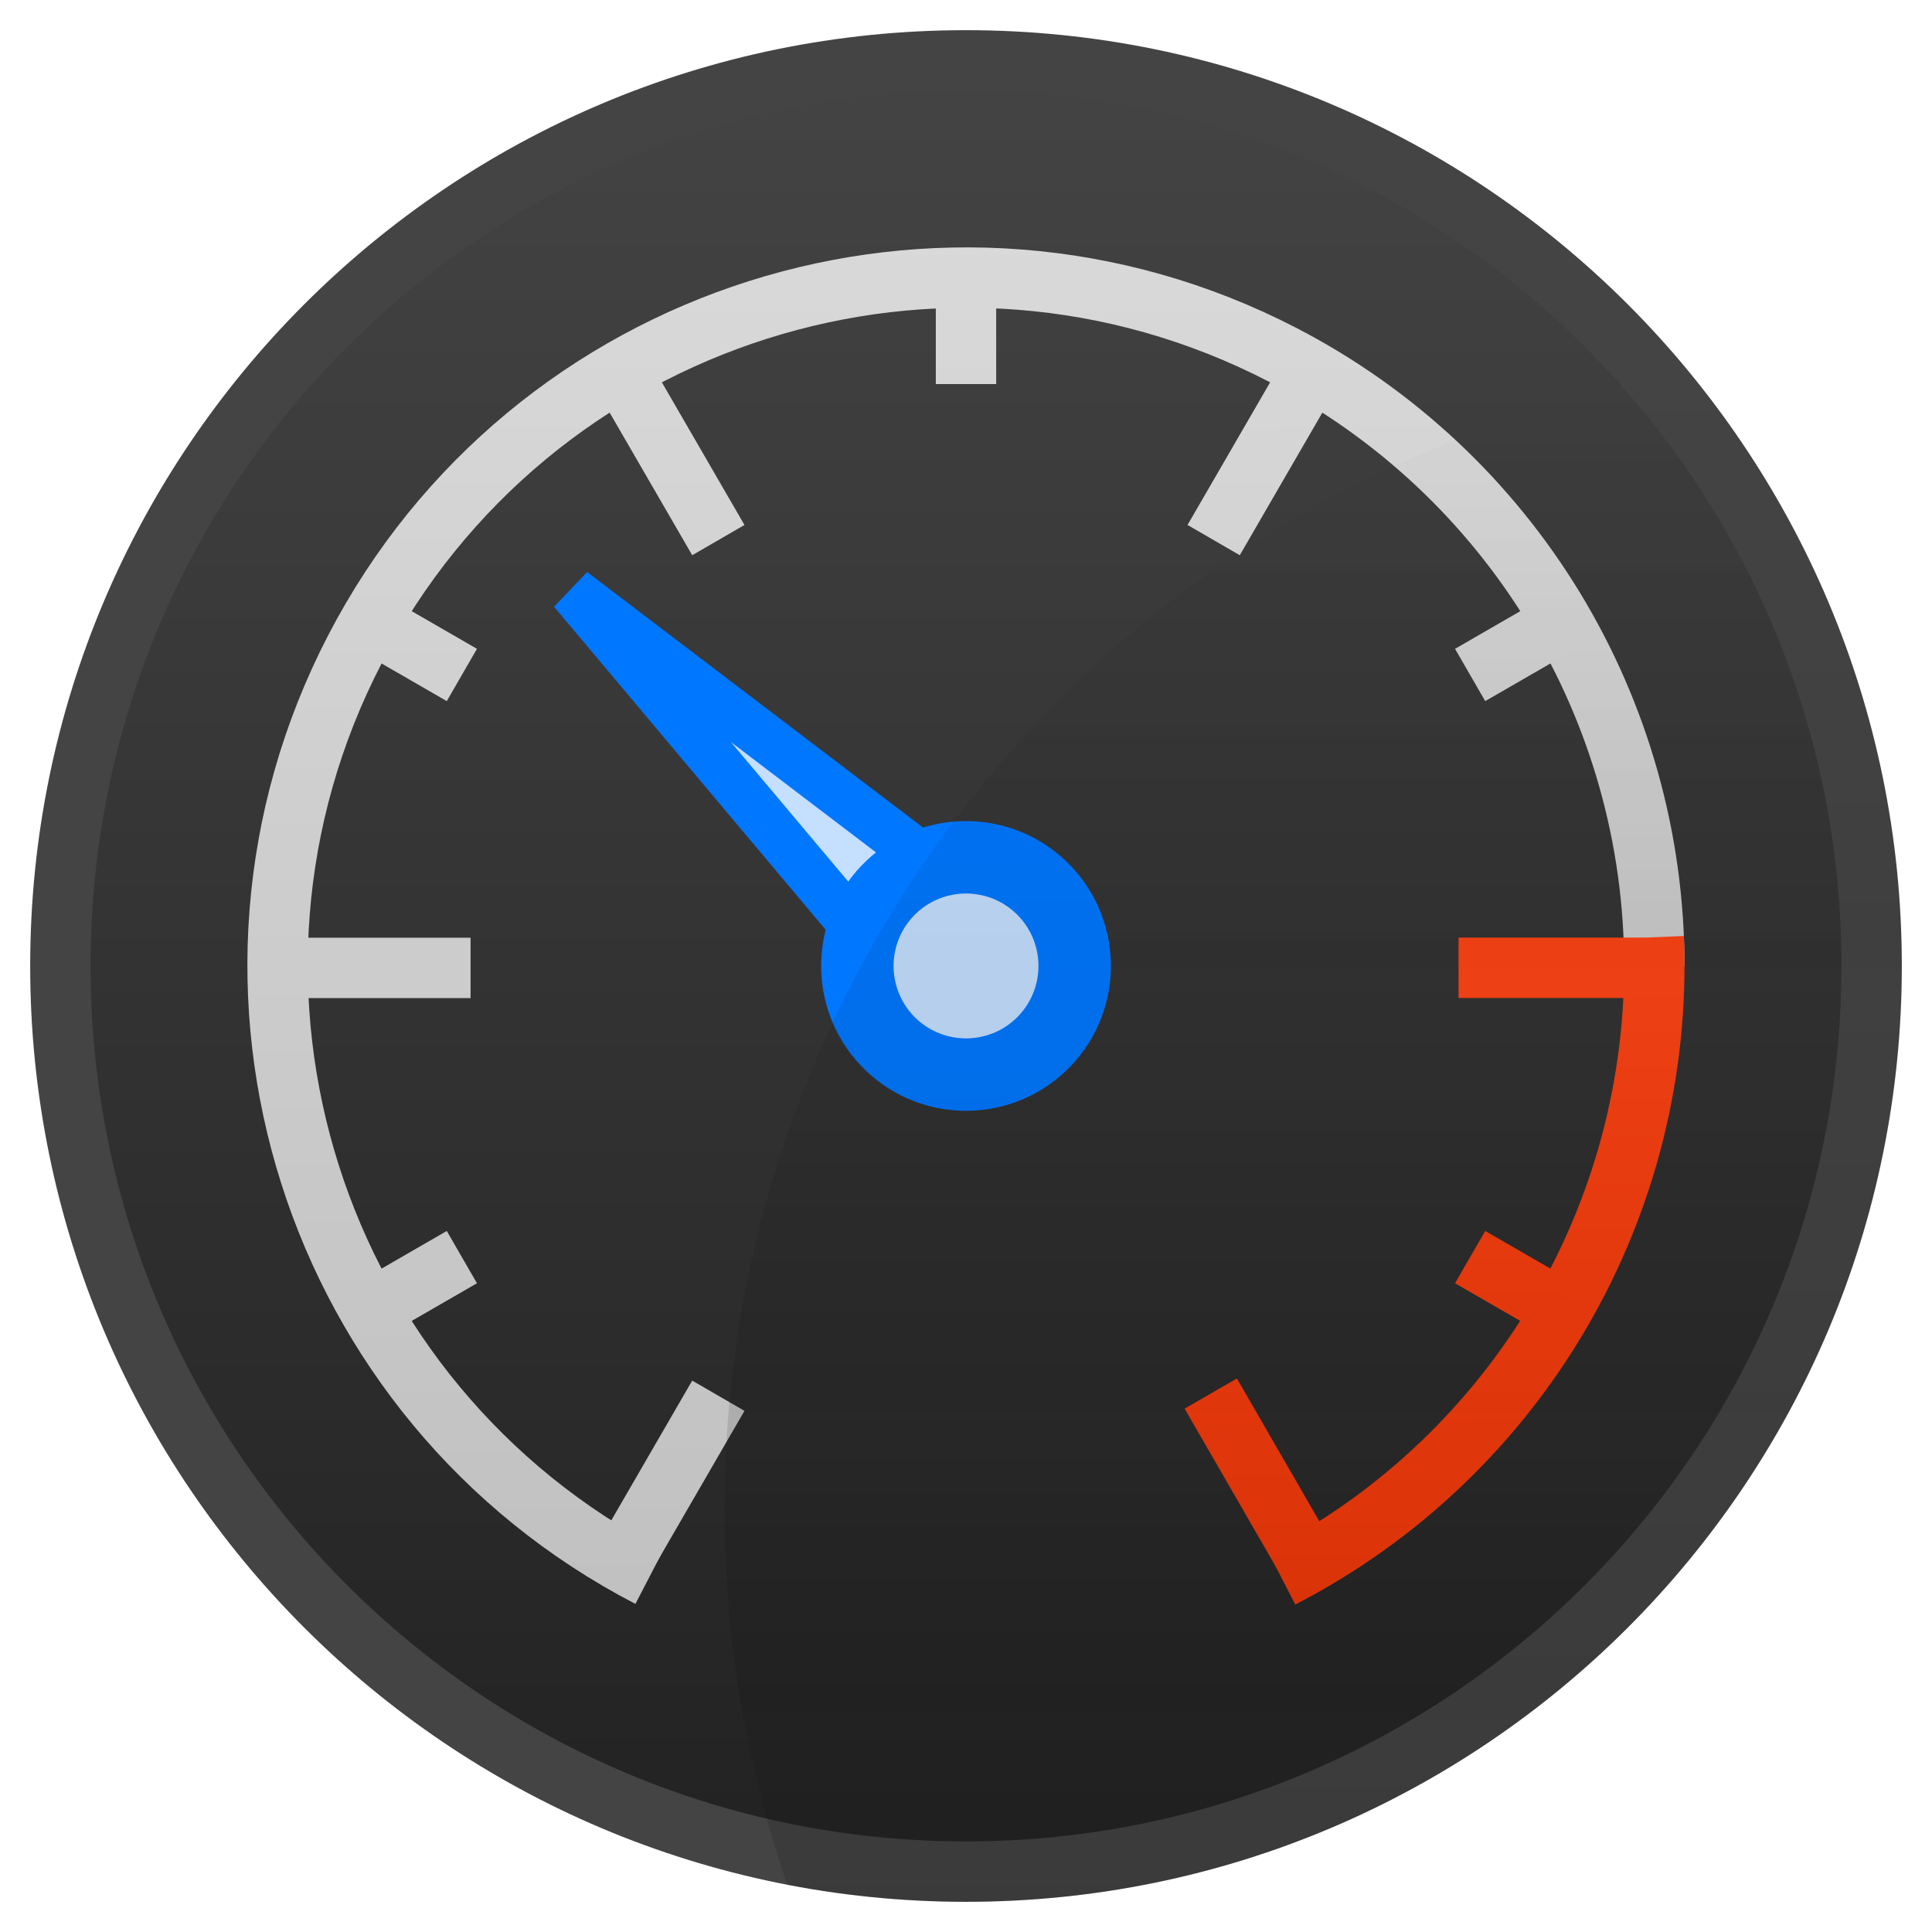
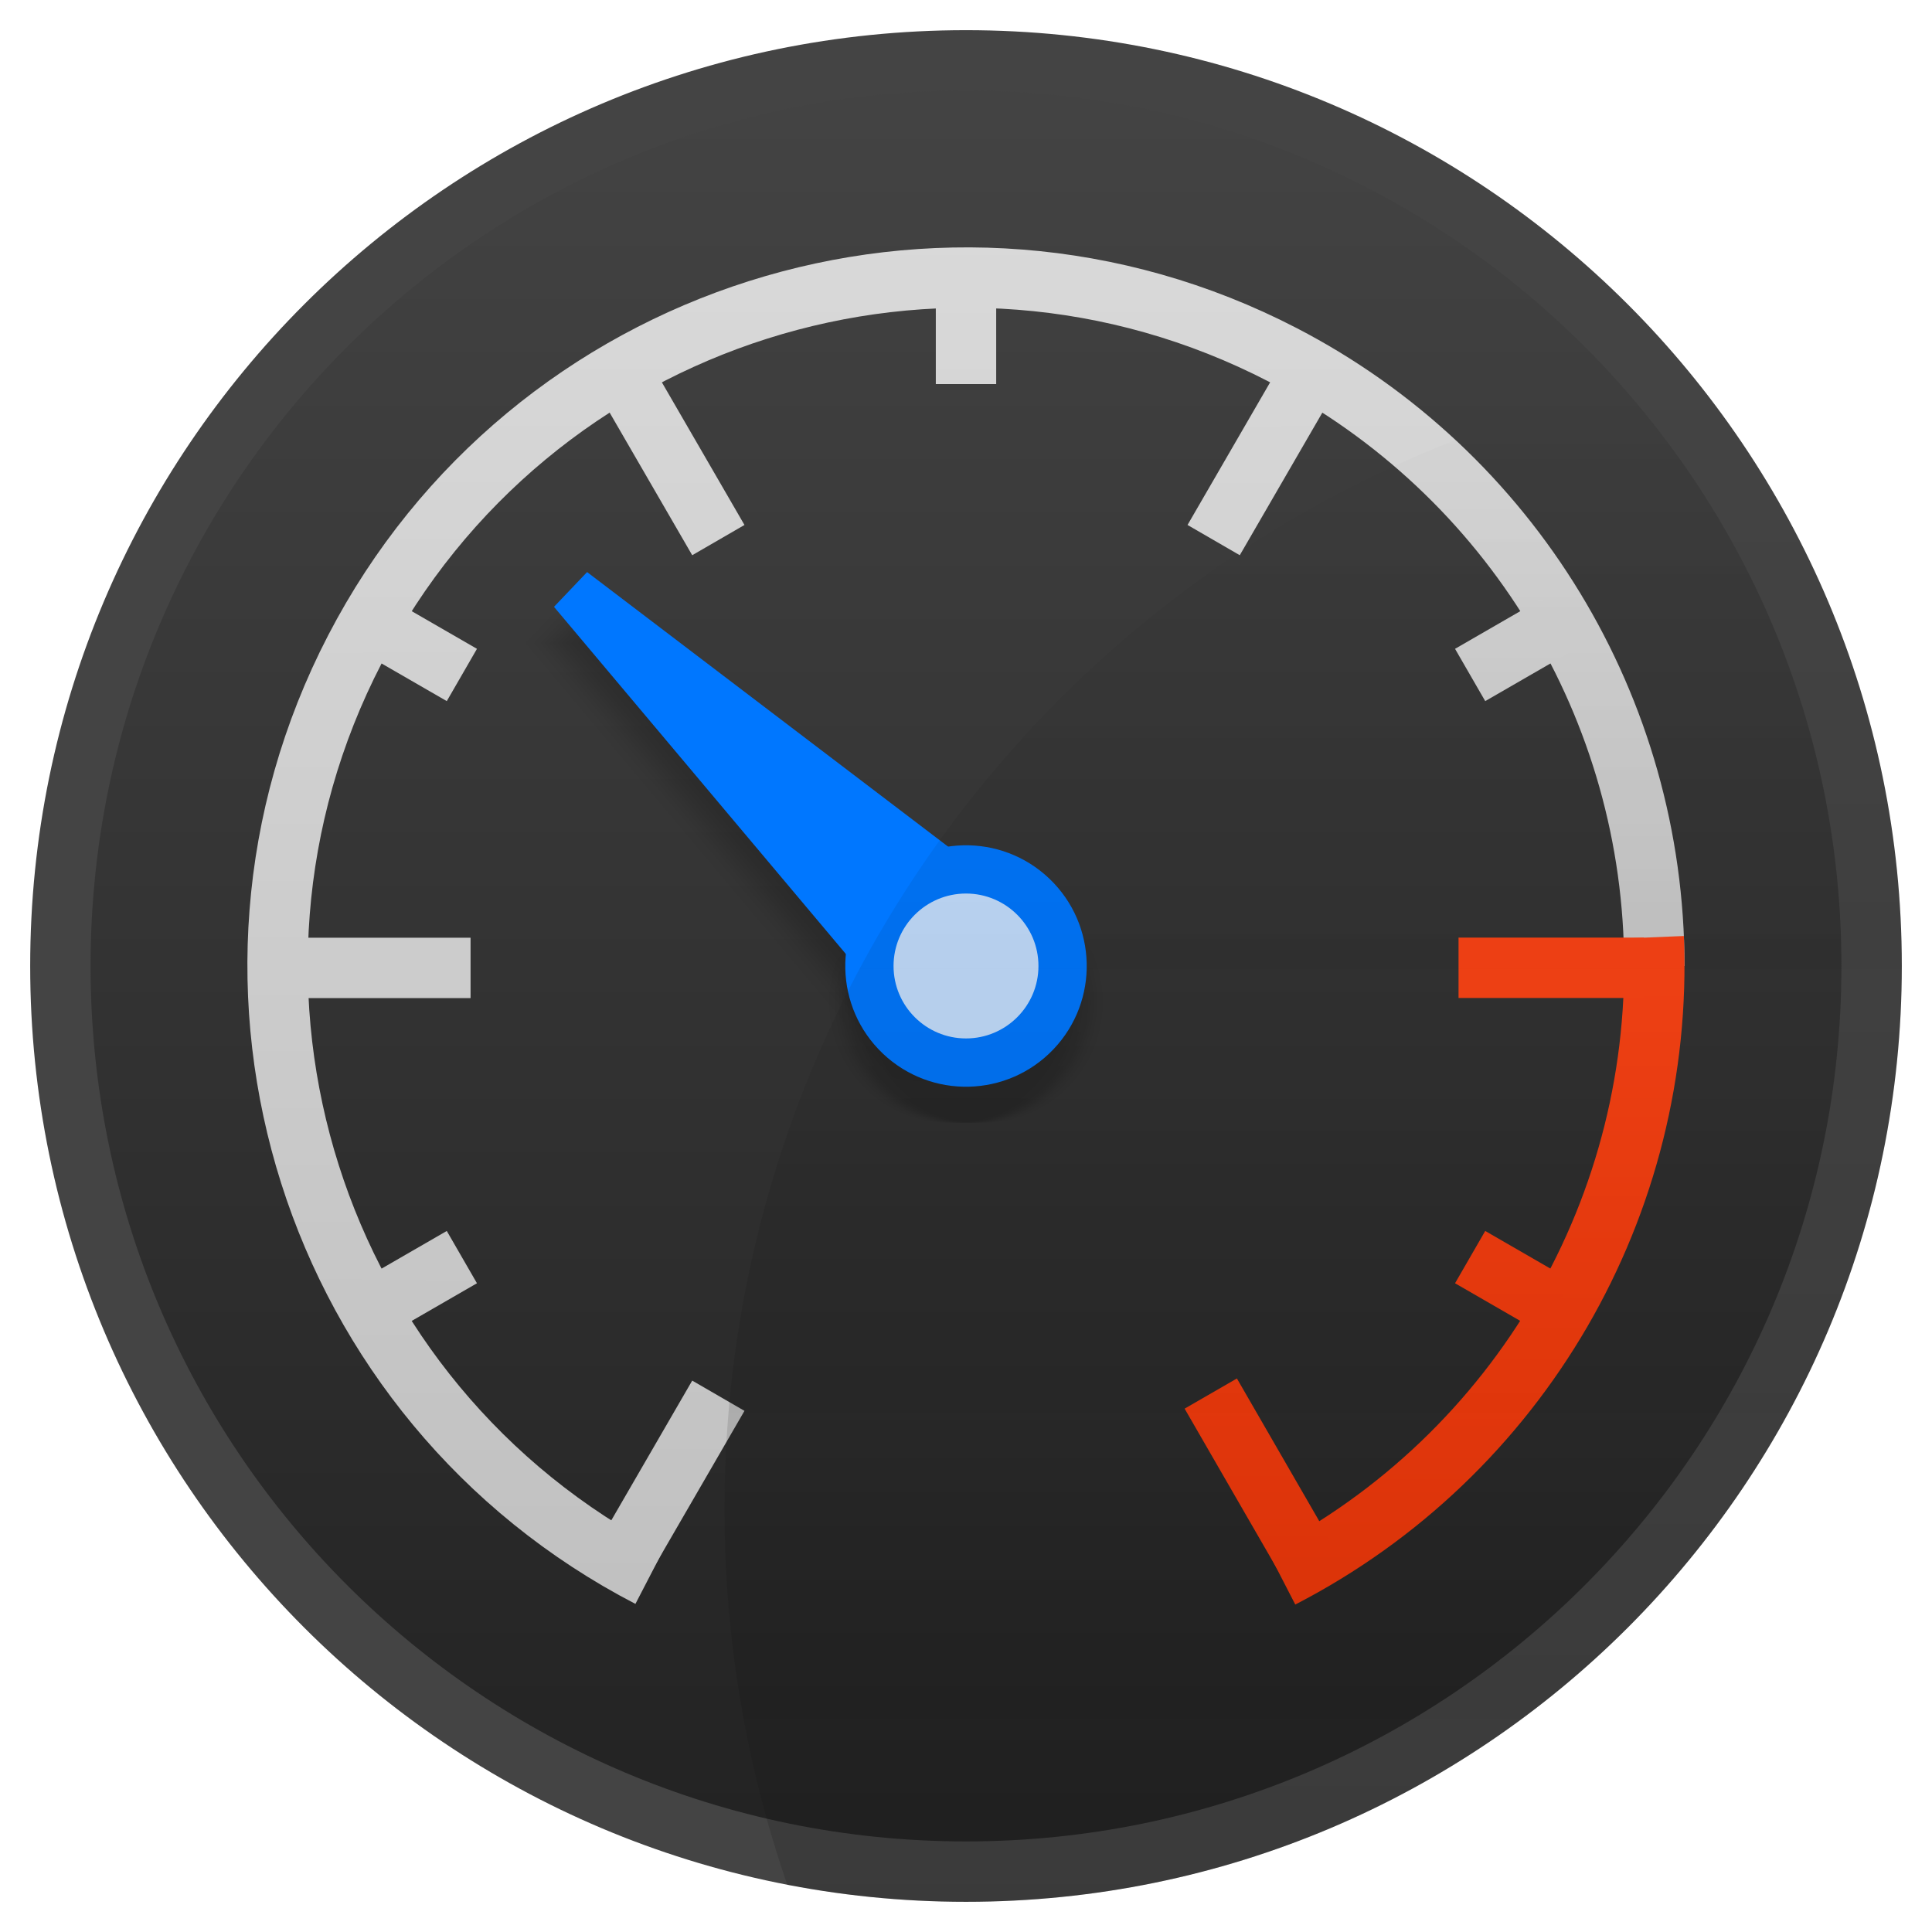
<svg xmlns="http://www.w3.org/2000/svg" xmlns:xlink="http://www.w3.org/1999/xlink" width="128" height="128" id="svg2" version="1.1">
  <defs id="defs4">
    <linearGradient id="linearGradient5996">
      <stop style="stop-color:#ff5429;stop-opacity:1;" offset="0" id="stop5998" />
      <stop style="stop-color:#ff3401;stop-opacity:1;" offset="1" id="stop6000" />
    </linearGradient>
    <linearGradient id="linearGradient4562">
      <stop style="stop-color:#bbbbbb;stop-opacity:1;" offset="0" id="stop4564" />
      <stop style="stop-color:#dddddd;stop-opacity:1;" offset="1" id="stop4566" />
    </linearGradient>
    <linearGradient id="linearGradient4491">
      <stop style="stop-color:#444444;stop-opacity:1;" offset="0" id="stop4493" />
      <stop style="stop-color:#444444;stop-opacity:1;" offset="1" id="stop4495" />
    </linearGradient>
    <linearGradient id="linearGradient4483">
      <stop style="stop-color:#222222;stop-opacity:1;" offset="0" id="stop4485" />
      <stop style="stop-color:#444444;stop-opacity:1;" offset="1" id="stop4487" />
    </linearGradient>
    <linearGradient id="linearGradient4641">
      <stop id="stop4643" style="stop-color:#1a1a1a;stop-opacity:0.275" offset="0" />
      <stop id="stop4645" style="stop-color:#000000;stop-opacity:0" offset="1" />
    </linearGradient>
    <clipPath id="clipPath4657">
      <rect width="15.5" height="15.5" ry="7.75" x="-5.75" y="-5.75" id="rect4659" style="fill:#c73fbf;fill-opacity:0.494;stroke:none" />
    </clipPath>
-     <linearGradient xlink:href="#linearGradient4562" id="linearGradient3941" gradientUnits="userSpaceOnUse" gradientTransform="matrix(0.8881541,0.5113146,-0.512776,0.885623,4.996923,1033.203)" x1="5.148" y1="18.662" x2="-2.675" y2="5.112" />
-     <linearGradient xlink:href="#linearGradient4562" id="linearGradient3944" gradientUnits="userSpaceOnUse" gradientTransform="matrix(-0.8881541,-0.5113146,0.512776,-0.885623,11.00298,1055.554)" x1="10.852" y1="-2.662" x2="18.675" y2="10.888" />
-     <linearGradient xlink:href="#linearGradient4562" id="linearGradient3951" gradientUnits="userSpaceOnUse" gradientTransform="matrix(0,-1.022629,1.025552,0,-0.204463,1052.559)" x1="0.193" y1="0.199" x2="15.839" y2="0.199" />
-     <linearGradient xlink:href="#linearGradient4562" id="linearGradient3957" gradientUnits="userSpaceOnUse" gradientTransform="matrix(0.8881541,-0.5113146,0.512776,0.885623,-3.20749,1041.384)" x1="-2.659" y1="10.861" x2="5.164" y2="-2.689" />
-     <linearGradient xlink:href="#linearGradient4562" id="linearGradient3960" gradientUnits="userSpaceOnUse" gradientTransform="matrix(0.8881541,0.5113146,-0.512776,0.885623,536.5468,115.3767)" x1="5.04" y1="1055.086" x2="-2.783" y2="1041.536" />
-     <linearGradient xlink:href="#linearGradient4483" id="linearGradient3964" gradientUnits="userSpaceOnUse" x1="10" y1="15.5" x2="10" y2="0.5" />
-     <linearGradient xlink:href="#linearGradient4491" id="linearGradient3966" gradientUnits="userSpaceOnUse" x1="13" y1="15.5" x2="13" y2="0.5" />
-     <linearGradient xlink:href="#linearGradient4562" id="linearGradient3980" x1="0" y1="16" x2="0" y2="0" gradientUnits="userSpaceOnUse" />
-     <linearGradient xlink:href="#linearGradient5996" id="linearGradient3986" gradientUnits="userSpaceOnUse" x1="-0" y1="0" x2="-0" y2="16" />
-     <linearGradient xlink:href="#linearGradient4562" id="linearGradient3990" gradientUnits="userSpaceOnUse" gradientTransform="matrix(0.8868885,-0.5135067,0.510584,0.8868885,-532.2517,122.1344)" x1="-2.776" y1="1047.259" x2="5.013" y2="1033.729" />
-     <linearGradient xlink:href="#linearGradient4562" id="linearGradient3994" gradientUnits="userSpaceOnUse" gradientTransform="matrix(-0.00126556,-1.024821,1.02336,0.00126557,-1060.799,1051.12)" x1="0.068" y1="1036.584" x2="15.68" y2="1036.603" />
-     <linearGradient xlink:href="#linearGradient4562" id="linearGradient3998" gradientUnits="userSpaceOnUse" gradientTransform="matrix(0.00126556,1.024821,-1.02336,-0.00126557,1076.799,1037.604)" x1="15.7" y1="1052.238" x2="0.087" y2="1052.219" />
-     <linearGradient xlink:href="#linearGradient5996" id="linearGradient4002" gradientUnits="userSpaceOnUse" gradientTransform="matrix(0.00126556,1.024821,-1.02336,-0.00126557,16.16278,1036.182)" x1="0.196" y1="15.794" x2="15.808" y2="15.813" />
-     <linearGradient xlink:href="#linearGradient5996" id="linearGradient4006" gradientUnits="userSpaceOnUse" gradientTransform="matrix(-0.8868885,0.5135067,-0.510584,-0.8868885,19.16583,1047.341)" x1="10.863" y1="18.669" x2="18.652" y2="5.138" />
-     <linearGradient xlink:href="#linearGradient5996" id="linearGradient4010" gradientUnits="userSpaceOnUse" gradientTransform="matrix(-0.8868885,0.5135067,-0.510584,-0.8868885,548.2516,1966.59)" x1="10.754" y1="1055.093" x2="18.544" y2="1041.563" />
-     <linearGradient xlink:href="#linearGradient4641" id="linearGradient3884" gradientUnits="userSpaceOnUse" x1="14" y1="16" x2="14" y2="-3" />
+     <linearGradient xlink:href="#linearGradient4483" id="linearGradient3961" gradientUnits="userSpaceOnUse" x1="10" y1="15.5" x2="10" y2="0.5" />
+     <linearGradient xlink:href="#linearGradient4491" id="linearGradient3963" gradientUnits="userSpaceOnUse" x1="13" y1="15.5" x2="13" y2="0.5" />
+     <linearGradient xlink:href="#linearGradient4562" id="linearGradient3975" gradientUnits="userSpaceOnUse" x1="0" y1="16" x2="0" y2="0" />
+     <linearGradient xlink:href="#linearGradient5996" id="linearGradient3977" gradientUnits="userSpaceOnUse" x1="-0" y1="0" x2="-0" y2="16" />
+     <linearGradient xlink:href="#linearGradient5996" id="linearGradient4001" gradientUnits="userSpaceOnUse" gradientTransform="matrix(-0.8868885,0.5135067,-0.510584,-0.8868885,548.2516,1966.59)" x1="10.754" y1="1055.093" x2="18.544" y2="1041.563" />
+     <linearGradient xlink:href="#linearGradient5996" id="linearGradient4004" gradientUnits="userSpaceOnUse" gradientTransform="matrix(-0.8868885,0.5135067,-0.510584,-0.8868885,19.16583,1047.341)" x1="10.863" y1="18.669" x2="18.652" y2="5.138" />
+     <linearGradient xlink:href="#linearGradient5996" id="linearGradient4007" gradientUnits="userSpaceOnUse" gradientTransform="matrix(0.00126556,1.024821,-1.02336,-0.00126557,16.16278,1036.182)" x1="0.196" y1="15.794" x2="15.808" y2="15.813" />
+     <linearGradient xlink:href="#linearGradient4562" id="linearGradient4011" gradientUnits="userSpaceOnUse" gradientTransform="matrix(0.00126556,1.024821,-1.02336,-0.00126557,1076.799,1037.604)" x1="15.7" y1="1052.238" x2="0.087" y2="1052.219" />
+     <linearGradient xlink:href="#linearGradient4562" id="linearGradient4014" gradientUnits="userSpaceOnUse" gradientTransform="matrix(-0.00126556,-1.024821,1.02336,0.00126557,-1060.799,1051.12)" x1="0.068" y1="1036.584" x2="15.68" y2="1036.603" />
+     <linearGradient xlink:href="#linearGradient4562" id="linearGradient4017" gradientUnits="userSpaceOnUse" gradientTransform="matrix(0.8868885,-0.5135067,0.510584,0.8868885,-532.2517,122.1344)" x1="-2.776" y1="1047.259" x2="5.013" y2="1033.729" />
+     <linearGradient xlink:href="#linearGradient4562" id="linearGradient4022" gradientUnits="userSpaceOnUse" gradientTransform="matrix(0.8881541,0.5113146,-0.512776,0.885623,4.996923,1033.203)" x1="5.148" y1="18.662" x2="-2.675" y2="5.112" />
+     <linearGradient xlink:href="#linearGradient4562" id="linearGradient4025" gradientUnits="userSpaceOnUse" gradientTransform="matrix(-0.8881541,-0.5113146,0.512776,-0.885623,11.00298,1055.554)" x1="10.852" y1="-2.662" x2="18.675" y2="10.888" />
+     <linearGradient xlink:href="#linearGradient4562" id="linearGradient4028" gradientUnits="userSpaceOnUse" gradientTransform="matrix(0,-1.022629,1.025552,0,-0.204463,1052.559)" x1="0.193" y1="0.199" x2="15.839" y2="0.199" />
+     <linearGradient xlink:href="#linearGradient4562" id="linearGradient4031" gradientUnits="userSpaceOnUse" gradientTransform="matrix(0.8881541,-0.5113146,0.512776,0.885623,-3.20749,1041.384)" x1="-2.659" y1="10.861" x2="5.164" y2="-2.689" />
+     <linearGradient xlink:href="#linearGradient4562" id="linearGradient4034" gradientUnits="userSpaceOnUse" gradientTransform="matrix(0.8881541,0.5113146,-0.512776,0.885623,536.5468,115.3767)" x1="5.04" y1="1055.086" x2="-2.783" y2="1041.536" />
+     <filter id="filter4041" color-interpolation-filters="sRGB">
+       <feGaussianBlur stdDeviation="0.106" id="feGaussianBlur4043" />
+     </filter>
+     <filter id="filter4045" color-interpolation-filters="sRGB">
+       <feGaussianBlur stdDeviation="0.06" id="feGaussianBlur4047" />
+     </filter>
+     <linearGradient xlink:href="#linearGradient4641" id="linearGradient4235" gradientUnits="userSpaceOnUse" x1="14" y1="16" x2="14" y2="-3" />
  </defs>
  <g id="layer1" transform="translate(0,-924.3622)">
-     <g id="g3862" transform="matrix(8,0,0,8,0,-7366.535)">
-       <path transform="translate(0,1036.362)" d="m 15.5,8 c 0,4.142 -3.358,7.5 -7.5,7.5 C 3.858,15.5 0.5,12.142 0.5,8 0.5,3.858 3.858,0.5 8,0.5 c 4.142,0 7.5,3.358 7.5,7.5 z" id="path3931" style="fill:url(#linearGradient3964);fill-opacity:1;stroke:url(#linearGradient3966);stroke-width:0.5;stroke-linecap:round;stroke-linejoin:round;stroke-miterlimit:4;stroke-opacity:1;stroke-dasharray:none" />
-       <g transform="matrix(-0.6896349,0.7241572,-0.7241572,-0.6896349,769.7995,1758.797)" id="g4557">
-         <path style="fill:#c4dfff;fill-opacity:1;stroke:#0077ff;stroke-width:0.4;stroke-linecap:butt;stroke-linejoin:miter;stroke-miterlimit:4;stroke-opacity:1;stroke-dasharray:none" d="M 7.5,8 8,12.5 8.5,8 z" id="path4553" transform="translate(0,1036.362)" />
-         <path style="fill:#0077ff;fill-opacity:1;stroke:none" id="path4551" d="M 9,8 C 9,8.552 8.552,9 8,9 7.448,9 7,8.552 7,8 7,7.448 7.448,7 8,7 8.552,7 9,7.448 9,8 z" transform="matrix(1.199998,0,0,1.199998,-1.599967,1034.762)" />
-         <path style="fill:#c4dfff;fill-opacity:1;stroke:none" id="path4555" d="M 8.5,8 C 8.5,8.276 8.276,8.5 8,8.5 7.724,8.5 7.5,8.276 7.5,8 7.5,7.724 7.724,7.5 8,7.5 8.276,7.5 8.5,7.724 8.5,8 z" transform="matrix(1.199998,0,0,1.199998,-1.599982,1034.762)" />
+     <g id="g4110" transform="matrix(8,0,0,8,0,-7366.535)">
+       <g id="g4083">
+         <path style="fill:url(#linearGradient3961);fill-opacity:1;stroke:url(#linearGradient3963);stroke-width:0.5;stroke-linecap:round;stroke-linejoin:round;stroke-miterlimit:4;stroke-opacity:1;stroke-dasharray:none" id="path3931" d="m 15.5,8 c 0,4.142 -3.358,7.5 -7.5,7.5 C 3.858,15.5 0.5,12.142 0.5,8 0.5,3.858 3.858,0.5 8,0.5 c 4.142,0 7.5,3.358 7.5,7.5 z" transform="translate(0,1036.362)" />
+         <g id="g4068">
+           <path style="fill:none;stroke:url(#linearGradient4034);stroke-width:0.5;stroke-linecap:butt;stroke-linejoin:miter;stroke-miterlimit:4;stroke-opacity:1;stroke-dasharray:none" d="m 8,1038.72 5.17e-5,0.823" id="path4515" />
+           <path style="fill:none;stroke:url(#linearGradient4031);stroke-width:0.5;stroke-linecap:butt;stroke-linejoin:miter;stroke-miterlimit:4;stroke-opacity:1;stroke-dasharray:none" d="m 5.18,1039.507 0.769,1.328" id="path5938" />
+           <path id="path6709" d="m 2.359,1044.378 1.538,0" style="fill:none;stroke:url(#linearGradient4028);stroke-width:0.5;stroke-linecap:butt;stroke-linejoin:miter;stroke-miterlimit:4;stroke-opacity:1;stroke-dasharray:none" />
+           <path style="fill:none;stroke:url(#linearGradient4025);stroke-width:0.5;stroke-linecap:butt;stroke-linejoin:miter;stroke-miterlimit:4;stroke-opacity:1;stroke-dasharray:none" d="m 5.18,1049.249 0.769,-1.328" id="path6717" />
+           <path id="path6721" d="m 10.82,1039.507 -0.769,1.328" style="fill:none;stroke:url(#linearGradient4022);stroke-width:0.5;stroke-linecap:butt;stroke-linejoin:miter;stroke-miterlimit:4;stroke-opacity:1;stroke-dasharray:none" />
+           <path transform="translate(3.8760213e-4,1036.362)" d="M 5.377,13.061 C 2.582,11.612 1.49,8.172 2.939,5.377 4.388,2.582 7.828,1.491 10.623,2.939 12.514,3.919 13.7,5.871 13.7,8" id="path3972" style="fill:none;stroke:url(#linearGradient3975);stroke-width:0.5;stroke-linecap:butt;stroke-linejoin:miter;stroke-miterlimit:4;stroke-opacity:1;stroke-dasharray:none" />
+           <path style="fill:none;stroke:url(#linearGradient3977);stroke-width:0.5;stroke-linecap:butt;stroke-linejoin:miter;stroke-miterlimit:4;stroke-opacity:1;stroke-dasharray:none" id="path3984" d="m 13.695,7.762 c 0.092,2.217 -1.111,4.287 -3.083,5.304" transform="translate(3.8760213e-4,1036.362)" />
+           <path id="path3988" d="m 3.113,1041.541 0.712,0.411" style="fill:none;stroke:url(#linearGradient4017);stroke-width:0.5;stroke-linecap:butt;stroke-linejoin:miter;stroke-miterlimit:4;stroke-opacity:1;stroke-dasharray:none" />
+           <path style="fill:none;stroke:url(#linearGradient4014);stroke-width:0.5;stroke-linecap:butt;stroke-linejoin:miter;stroke-miterlimit:4;stroke-opacity:1;stroke-dasharray:none" d="m 3.113,1047.184 0.712,-0.411" id="path3992" />
+           <path id="path3996" d="m 12.887,1041.541 -0.712,0.411" style="fill:none;stroke:url(#linearGradient4011);stroke-width:0.5;stroke-linecap:butt;stroke-linejoin:miter;stroke-miterlimit:4;stroke-opacity:1;stroke-dasharray:none" />
+           <path style="fill:none;stroke:url(#linearGradient4007);stroke-width:0.5;stroke-linecap:butt;stroke-linejoin:miter;stroke-miterlimit:4;stroke-opacity:1;stroke-dasharray:none" d="m 13.614,1044.377 -1.535,0" id="path4000" />
+           <path id="path4004" d="m 10.794,1049.232 -0.767,-1.329" style="fill:none;stroke:url(#linearGradient4004);stroke-width:0.5;stroke-linecap:butt;stroke-linejoin:miter;stroke-miterlimit:4;stroke-opacity:1;stroke-dasharray:none" />
+           <path style="fill:none;stroke:url(#linearGradient4001);stroke-width:0.5;stroke-linecap:butt;stroke-linejoin:miter;stroke-miterlimit:4;stroke-opacity:1;stroke-dasharray:none" d="m 12.887,1047.184 -0.712,-0.411" id="path4008" />
+         </g>
+         <rect style="fill:none;stroke:none" id="rect3092" width="16" height="16" x="0" y="1036.362" />
+         <g id="g4059">
+           <path style="opacity:0.2;fill:#000000;fill-opacity:1;stroke:#000000;stroke-width:0.4;stroke-linecap:butt;stroke-linejoin:miter;stroke-miterlimit:4;stroke-opacity:1;stroke-dasharray:none;filter:url(#filter4041)" d="M 7.5,8 8,12.5 8.5,8 z" id="path3811" transform="matrix(-0.6896349,0.7241572,-0.7241572,-0.6896349,19.31035,1044.386)" />
+           <path style="opacity:0.2;fill:#000000;fill-opacity:1;stroke:none;filter:url(#filter4045)" id="path3813" d="M 9,8 C 9,8.552 8.552,9 8,9 7.448,9 7,8.552 7,8 7,7.448 7.448,7 8,7 8.552,7 9,7.448 9,8 z" transform="matrix(-0.6896336,0.7241559,-0.7241559,-0.6896336,19.31032,1044.386)" />
+         </g>
+         <g id="g4063">
+           <path transform="matrix(-0.6896336,0.7241559,-0.7241559,-0.6896336,19.31032,1044.086)" d="M 9,8 C 9,8.552 8.552,9 8,9 7.448,9 7,8.552 7,8 7,7.448 7.448,7 8,7 8.552,7 9,7.448 9,8 z" id="path4551" style="fill:#0077ff;fill-opacity:1;stroke:none" />
+           <path id="path4553" d="m 8.345,1044 -3.604,-2.741 2.914,3.466 z" style="fill:#0077ff;fill-opacity:1;stroke:#0077ff;stroke-width:0.4;stroke-linecap:butt;stroke-linejoin:miter;stroke-miterlimit:4;stroke-opacity:1;stroke-dasharray:none" />
+           <path transform="matrix(0.6,0,0,0.6,3.2,1039.562)" d="M 9,8 C 9,8.552 8.552,9 8,9 7.448,9 7,8.552 7,8 7,7.448 7.448,7 8,7 8.552,7 9,7.448 9,8 z" id="path3930" style="fill:#c4dfff;fill-opacity:1;stroke:none" />
+         </g>
      </g>
-       <path style="fill:none;stroke:url(#linearGradient3960);stroke-width:0.5;stroke-linecap:butt;stroke-linejoin:miter;stroke-miterlimit:4;stroke-opacity:1;stroke-dasharray:none" d="m 8,1038.72 5.17e-5,0.823" id="path4515" />
-       <path style="fill:none;stroke:url(#linearGradient3957);stroke-width:0.5;stroke-linecap:butt;stroke-linejoin:miter;stroke-miterlimit:4;stroke-opacity:1;stroke-dasharray:none" d="m 5.18,1039.507 0.769,1.328" id="path5938" />
-       <path id="path6709" d="m 2.359,1044.378 1.538,0" style="fill:none;stroke:url(#linearGradient3951);stroke-width:0.5;stroke-linecap:butt;stroke-linejoin:miter;stroke-miterlimit:4;stroke-opacity:1;stroke-dasharray:none" />
-       <path style="fill:none;stroke:url(#linearGradient3944);stroke-width:0.5;stroke-linecap:butt;stroke-linejoin:miter;stroke-miterlimit:4;stroke-opacity:1;stroke-dasharray:none" d="m 5.18,1049.249 0.769,-1.328" id="path6717" />
-       <path id="path6721" d="m 10.82,1039.507 -0.769,1.328" style="fill:none;stroke:url(#linearGradient3941);stroke-width:0.5;stroke-linecap:butt;stroke-linejoin:miter;stroke-miterlimit:4;stroke-opacity:1;stroke-dasharray:none" />
-       <path transform="translate(3.8760213e-4,1036.362)" d="M 5.377,13.061 C 2.582,11.612 1.49,8.172 2.939,5.377 4.388,2.582 7.828,1.491 10.623,2.939 12.514,3.919 13.7,5.871 13.7,8" id="path3972" style="fill:none;stroke:url(#linearGradient3980);stroke-width:0.5;stroke-linecap:butt;stroke-linejoin:miter;stroke-miterlimit:4;stroke-opacity:1;stroke-dasharray:none" />
-       <path style="fill:none;stroke:url(#linearGradient3986);stroke-width:0.5;stroke-linecap:butt;stroke-linejoin:miter;stroke-miterlimit:4;stroke-opacity:1;stroke-dasharray:none" id="path3984" d="m 13.695,7.762 c 0.092,2.217 -1.111,4.287 -3.083,5.304" transform="translate(3.8760213e-4,1036.362)" />
-       <path id="path3988" d="m 3.113,1041.541 0.712,0.411" style="fill:none;stroke:url(#linearGradient3990);stroke-width:0.5;stroke-linecap:butt;stroke-linejoin:miter;stroke-miterlimit:4;stroke-opacity:1;stroke-dasharray:none" />
-       <path style="fill:none;stroke:url(#linearGradient3994);stroke-width:0.5;stroke-linecap:butt;stroke-linejoin:miter;stroke-miterlimit:4;stroke-opacity:1;stroke-dasharray:none" d="m 3.113,1047.184 0.712,-0.411" id="path3992" />
-       <path id="path3996" d="m 12.887,1041.541 -0.712,0.411" style="fill:none;stroke:url(#linearGradient3998);stroke-width:0.5;stroke-linecap:butt;stroke-linejoin:miter;stroke-miterlimit:4;stroke-opacity:1;stroke-dasharray:none" />
-       <path style="fill:none;stroke:url(#linearGradient4002);stroke-width:0.5;stroke-linecap:butt;stroke-linejoin:miter;stroke-miterlimit:4;stroke-opacity:1;stroke-dasharray:none" d="m 13.614,1044.377 -1.535,0" id="path4000" />
-       <path id="path4004" d="m 10.794,1049.232 -0.767,-1.329" style="fill:none;stroke:url(#linearGradient4006);stroke-width:0.5;stroke-linecap:butt;stroke-linejoin:miter;stroke-miterlimit:4;stroke-opacity:1;stroke-dasharray:none" />
-       <path style="fill:none;stroke:url(#linearGradient4010);stroke-width:0.5;stroke-linecap:butt;stroke-linejoin:miter;stroke-miterlimit:4;stroke-opacity:1;stroke-dasharray:none" d="m 12.887,1047.184 -0.712,-0.411" id="path4008" />
-       <rect transform="translate(0,1036.362)" y="0" x="0" height="16" width="16" id="rect3092" style="fill:none;stroke:none" />
-       <path style="fill:url(#linearGradient3884);fill-opacity:1;stroke:none" id="path3235" clip-path="url(#clipPath4657)" transform="translate(6,1042.362)" d="m 19,6.5 a 9.5,9.5 0 1 1 -19,0 9.5,9.5 0 1 1 19,0 z" />
+       <path style="fill:url(#linearGradient4235);fill-opacity:1;stroke:none" id="path3235" clip-path="url(#clipPath4657)" transform="translate(6,1042.362)" d="m 19,6.5 a 9.5,9.5 0 1 1 -19,0 9.5,9.5 0 1 1 19,0 z" />
    </g>
  </g>
</svg>
